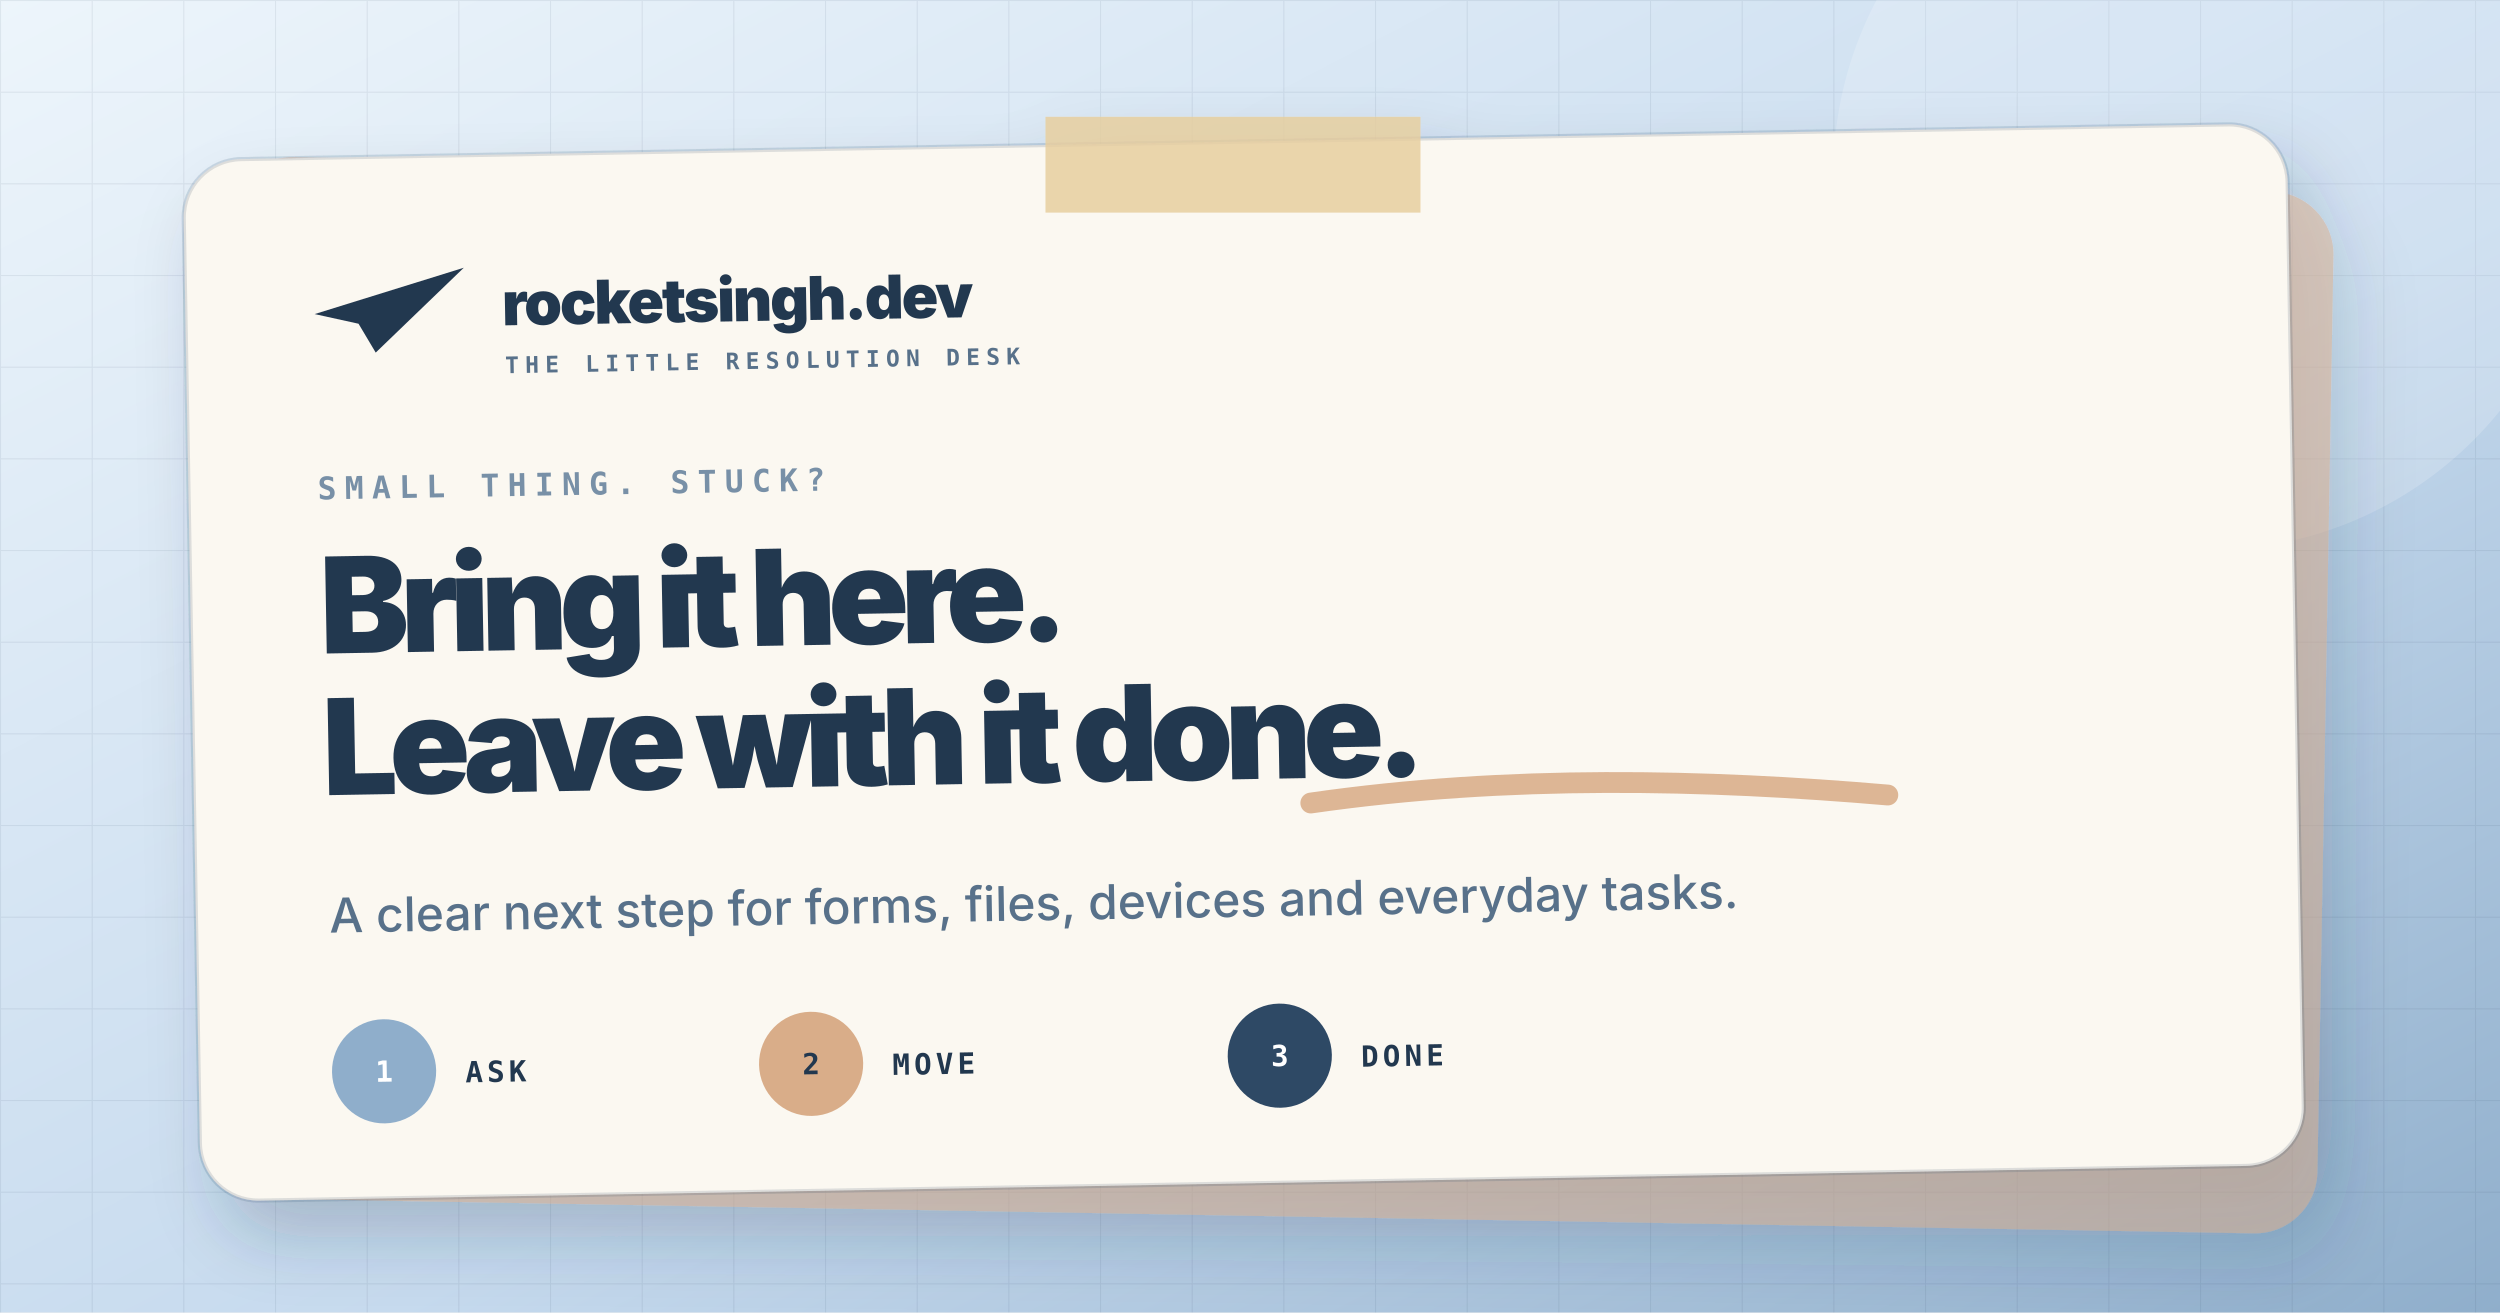
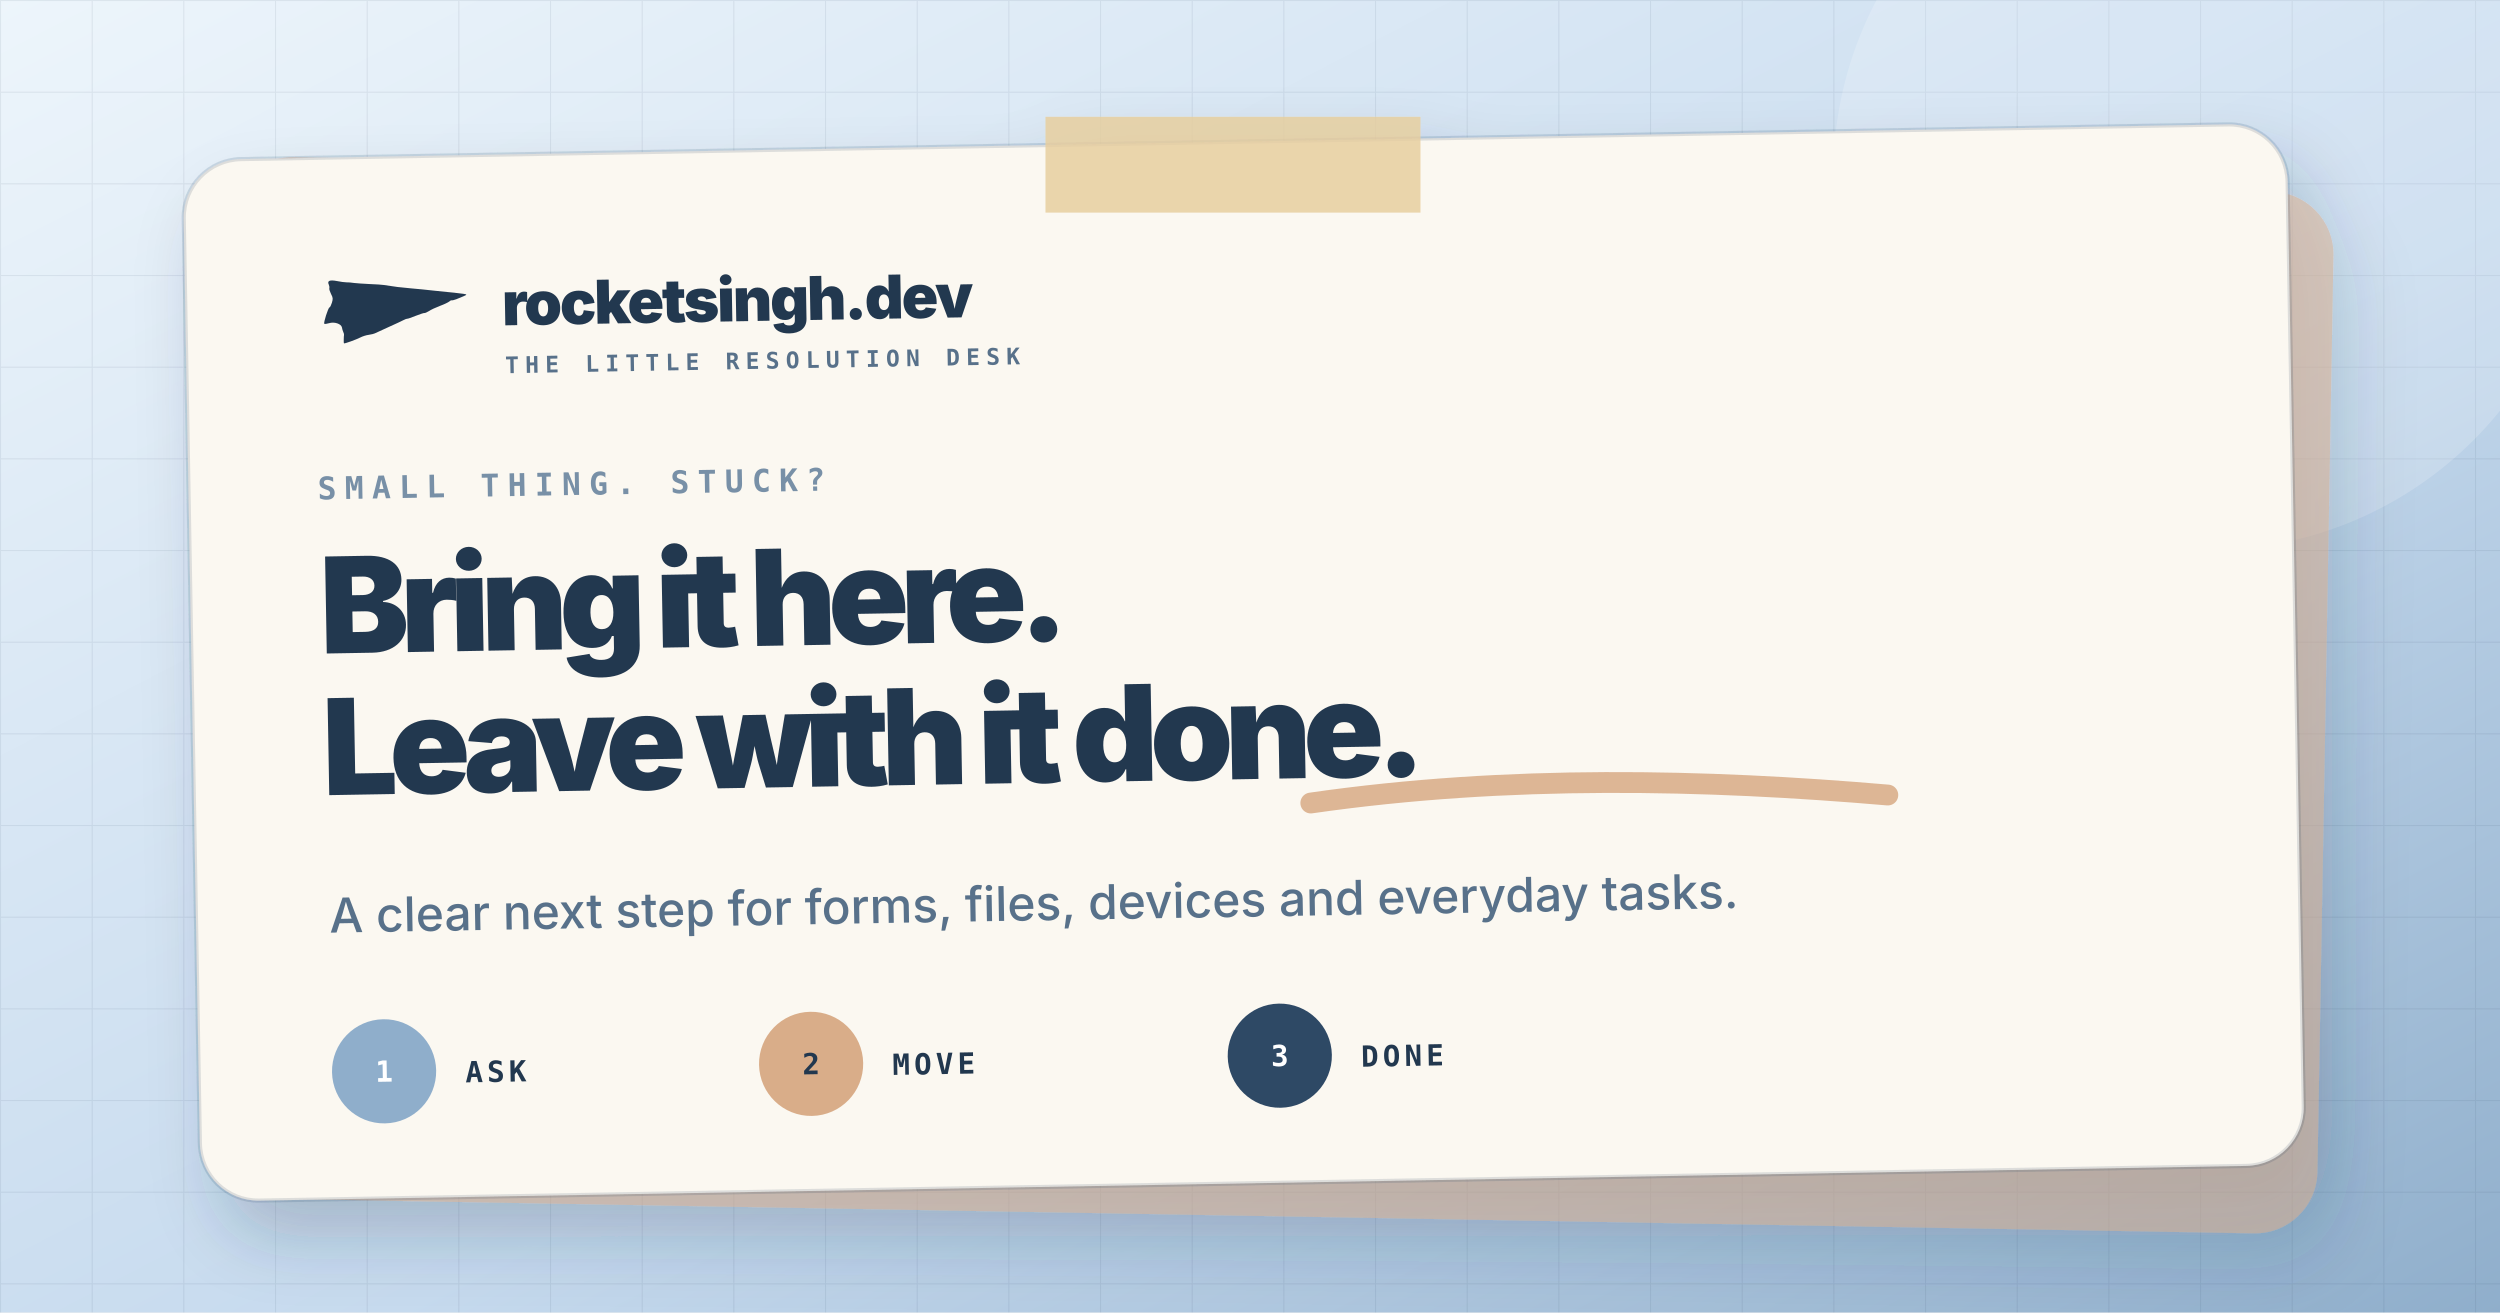
<svg xmlns="http://www.w3.org/2000/svg" width="1200" height="630" viewBox="0 0 1200 630">
  <defs>
    <linearGradient id="sky" x1="0" y1="0" x2="1" y2="1">
      <stop offset="0" stop-color="#edf5fb" />
      <stop offset="0.58" stop-color="#c6daee" />
      <stop offset="1" stop-color="#8faecb" />
    </linearGradient>
    <pattern id="grid" width="44" height="44" patternUnits="userSpaceOnUse">
      <path d="M44 0H0V44" fill="none" stroke="#23384f" stroke-opacity="0.08" />
    </pattern>
    <filter id="shadow" x="-20%" y="-20%" width="140%" height="160%">
      <feDropShadow dx="10" dy="18" stdDeviation="16" flood-color="#23384f" flood-opacity="0.22" />
    </filter>
+     <symbol id="brand-mark" viewBox="-4 70 157 103">
+       <path fill="#23384f" fill-rule="evenodd" d="M36.1,160.2 C35.5,158.2 35.0,156.1 35.0,155.6 C35.0,155.1 34.3,153.8 33.3,152.8 C32.4,151.8 31.2,150.0 30.6,148.7 C28.8,145.3 21.2,145.1 16.4,148.4 C14.3,149.8 12.3,150.7 11.8,150.4 C10.6,149.7 10.8,133.2 12.0,132.5 C12.6,132.2 13.0,129.7 13.0,127.0 C13.0,122.7 12.5,121.6 9.5,118.6 C7.6,116.6 6.0,114.3 6.0,113.4 C6.0,112.4 5.2,110.8 4.3,109.8 C1.4,106.6 3.7,104.6 11.3,103.8 C15.0,103.5 19.4,102.7 21.2,102.2 C23.0,101.6 26.5,100.8 29.0,100.5 C31.5,100.1 38.7,98.4 45.0,96.8 C51.3,95.1 57.9,93.6 59.5,93.4 C69.9,92.0 77.8,90.6 87.5,88.5 C93.5,87.2 104.8,84.9 112.5,83.5 C120.2,82.0 130.6,80.0 135.5,79.0 C140.4,78.0 144.7,77.4 145.0,77.7 C145.3,78.0 144.2,79.2 142.5,80.5 C140.8,81.9 138.1,84.1 136.4,85.5 C134.6,86.9 132.7,88.0 132.1,88.0 C131.6,88.0 130.6,88.9 130.1,89.9 C129.5,90.9 126.0,94.2 122.3,97.0 C118.5,99.9 114.2,103.8 112.7,105.7 C111.1,107.5 109.4,109.0 108.8,109.0 C108.2,109.0 104.7,111.5 100.9,114.5 C97.2,117.5 93.8,120.0 93.3,120.0 C92.9,120.0 91.4,121.1 90.0,122.5 C88.6,123.9 83.2,128.8 77.9,133.4 C72.6,138.0 67.3,142.7 66.1,143.9 C64.9,145.1 62.0,146.9 59.7,147.9 C57.4,148.9 53.9,151.3 52.0,153.2 C48.6,156.5 38.6,164.0 37.6,164.0 C37.3,164.0 36.6,162.3 36.1,160.2 Z" />
+     </symbol>
  </defs>
  <rect width="1200" height="630" fill="url(#sky)" />
  <rect width="1200" height="630" fill="url(#grid)" />
  <circle cx="1060" cy="84" r="180" fill="#fff" opacity="0.18" />
  <g transform="translate(92 68) rotate(-1 505 250)" filter="url(#shadow)">
    <rect x="14" y="16" width="1010" height="500" rx="30" fill="#d9ad89" opacity="0.48" transform="rotate(2 519 266)" />
    <rect width="1010" height="500" rx="28" fill="#fbf8f1" stroke="#23384f" stroke-opacity="0.14" stroke-width="2" />
    <rect x="414" y="-12" width="180" height="46" fill="#e7cd9c" opacity="0.82" transform="rotate(1 504 11)" />
    <g transform="translate(62 52)">
-       <path d="M0 23 72 2 29 42 21 28Z" fill="#23384f" />
+       <use href="#brand-mark" x="0" y="0" width="72" height="48" transform="rotate(18 36 24)" />
      <text x="90" y="30" fill="#23384f" font-family="Inter, Arial, sans-serif" font-size="29" font-weight="900" letter-spacing="-1">rocketsingh.dev</text>
      <text x="91" y="53" fill="#58718a" font-family="monospace" font-size="11" font-weight="700" letter-spacing="3">THE LITTLE RESOLUTION DESK</text>
    </g>
    <text x="62" y="164" fill="#7890a7" font-family="monospace" font-size="15" font-weight="700" letter-spacing="4">SMALL THING. STUCK?</text>
    <text x="62" y="238" fill="#23384f" font-family="Inter, Arial, sans-serif" font-size="64" font-weight="900" letter-spacing="-4">Bring it here.</text>
    <text x="62" y="306" fill="#23384f" font-family="Inter, Arial, sans-serif" font-size="64" font-weight="900" letter-spacing="-4">Leave with it done.</text>
    <path d="M536 318c95-12 190-8 277 1" fill="none" stroke="#d9ad89" stroke-width="10" stroke-linecap="round" opacity="0.88" />
    <text x="64" y="372" fill="#58718a" font-family="Inter, Arial, sans-serif" font-size="23" font-weight="500">A clear next step for forms, files, devices and everyday tasks.</text>
    <g transform="translate(64 414)" font-family="monospace" font-size="14" font-weight="800" letter-spacing="2">
      <g>
        <circle cx="25" cy="25" r="25" fill="#8faecb" />
        <text x="25" y="30" fill="#fff" text-anchor="middle">1</text>
        <text x="64" y="31" fill="#23384f">ASK</text>
      </g>
      <g transform="translate(205)">
        <circle cx="25" cy="25" r="25" fill="#d9ad89" />
        <text x="25" y="30" fill="#23384f" text-anchor="middle">2</text>
        <text x="64" y="31" fill="#23384f">MOVE</text>
      </g>
      <g transform="translate(430)">
        <circle cx="25" cy="25" r="25" fill="#2d4865" />
        <text x="25" y="30" fill="#fff" text-anchor="middle">3</text>
        <text x="64" y="31" fill="#23384f">DONE</text>
      </g>
    </g>
  </g>
</svg>
